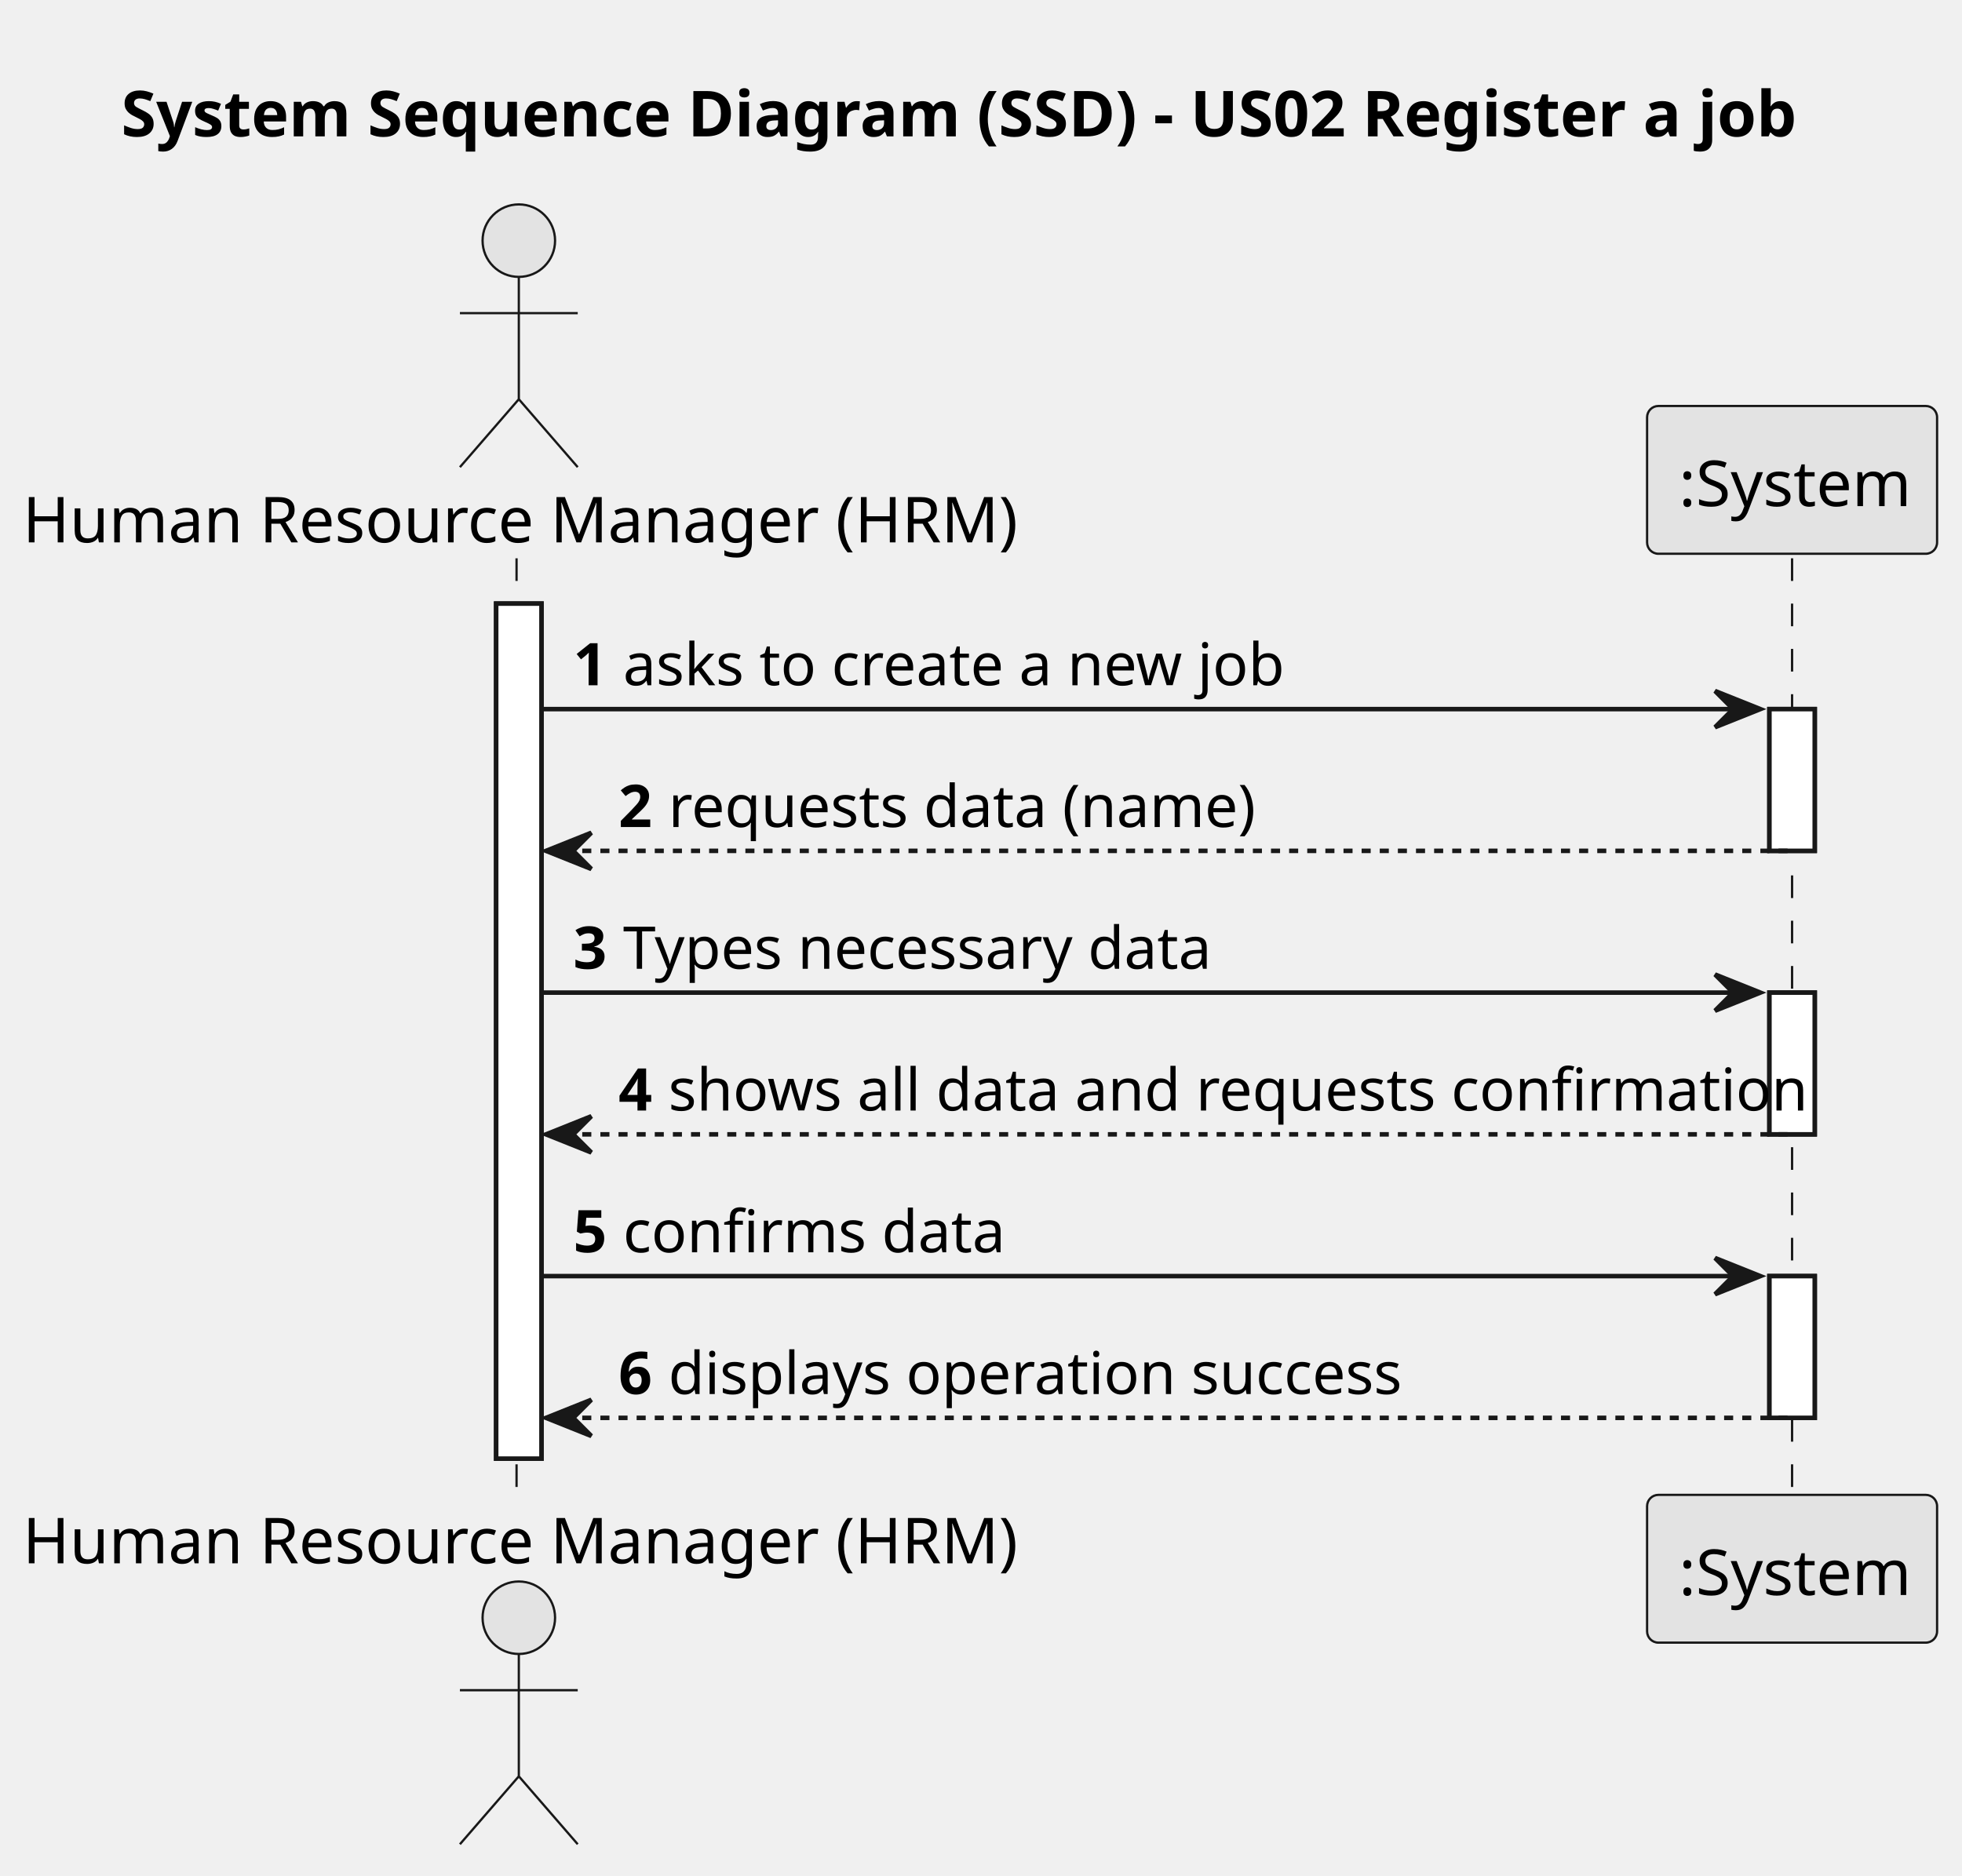
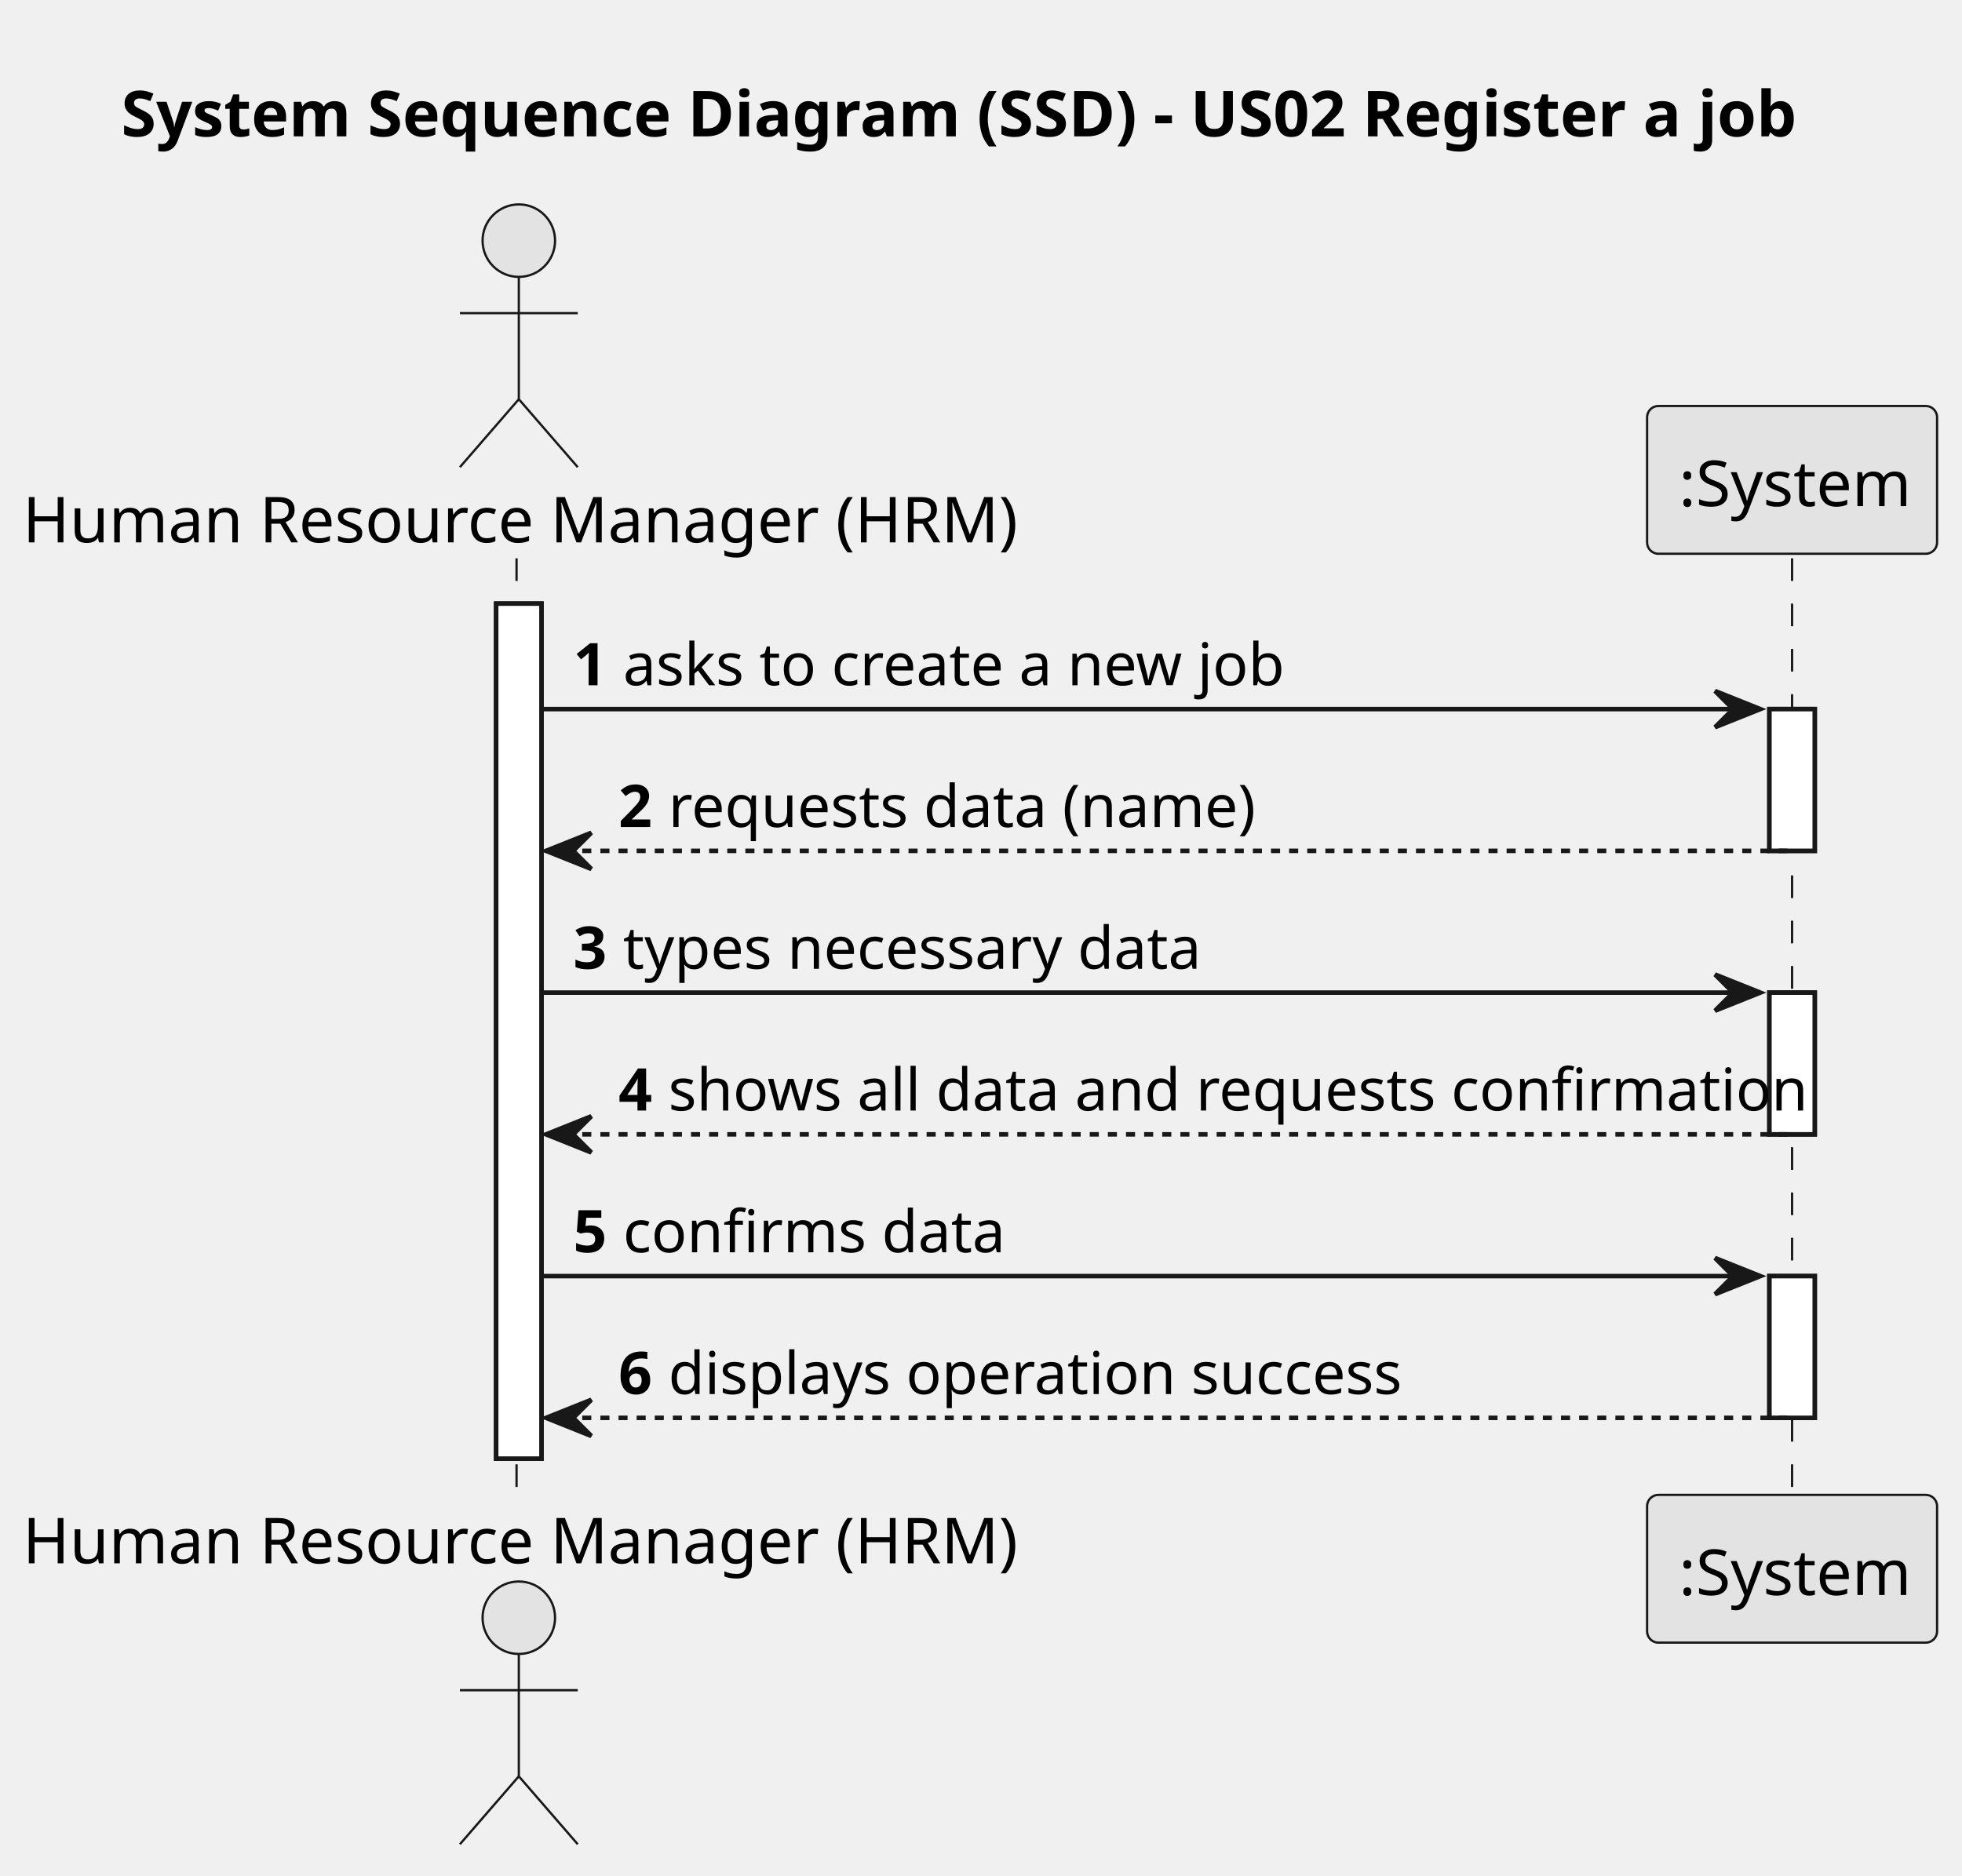
<svg xmlns="http://www.w3.org/2000/svg" contentStyleType="text/css" height="414px" preserveAspectRatio="none" style="width:433px;height:414px;background:#FFFFFF;" version="1.1" viewBox="0 0 433 414" width="433px" zoomAndPan="magnify">
  <defs />
  <g>
    <text fill="#000000" font-family="sans-serif" font-size="14" font-weight="bold" lengthAdjust="spacing" textLength="378" x="26.75" y="30.107">System Sequence Diagram (SSD) - US02 Register a job</text>
    <rect fill="#FFFFFF" height="188.746" style="stroke:#181818;stroke-width:1.0;" width="10" x="109.5" y="133.242" />
    <rect fill="#FFFFFF" height="31.291" style="stroke:#181818;stroke-width:1.0;" width="10" x="390.5" y="156.533" />
    <rect fill="#FFFFFF" height="31.291" style="stroke:#181818;stroke-width:1.0;" width="10" x="390.5" y="219.115" />
    <rect fill="#FFFFFF" height="31.291" style="stroke:#181818;stroke-width:1.0;" width="10" x="390.5" y="281.697" />
    <line style="stroke:#181818;stroke-width:0.5;stroke-dasharray:5.0,5.0;" x1="114" x2="114" y1="123.242" y2="330.988" />
    <line style="stroke:#181818;stroke-width:0.5;stroke-dasharray:5.0,5.0;" x1="395.5" x2="395.5" y1="123.242" y2="330.988" />
    <text fill="#000000" font-family="sans-serif" font-size="14" lengthAdjust="spacing" textLength="213" x="5" y="119.728">Human Resource Manager (HRM)</text>
    <ellipse cx="114.5" cy="53.121" fill="#E3E3E3" rx="8" ry="8" style="stroke:#181818;stroke-width:0.5;" />
    <path d="M114.5,61.121 L114.5,88.121 M101.5,69.121 L127.5,69.121 M114.5,88.121 L101.5,103.121 M114.5,88.121 L127.5,103.121 " fill="none" style="stroke:#181818;stroke-width:0.5;" />
    <text fill="#000000" font-family="sans-serif" font-size="14" lengthAdjust="spacing" textLength="213" x="5" y="345.096">Human Resource Manager (HRM)</text>
    <ellipse cx="114.5" cy="357.109" fill="#E3E3E3" rx="8" ry="8" style="stroke:#181818;stroke-width:0.5;" />
    <path d="M114.5,365.109 L114.5,392.109 M101.5,373.109 L127.5,373.109 M114.5,392.109 L101.5,407.109 M114.5,392.109 L127.5,407.109 " fill="none" style="stroke:#181818;stroke-width:0.5;" />
    <rect fill="#E3E3E3" height="32.621" rx="2.5" ry="2.5" style="stroke:#181818;stroke-width:0.5;" width="64" x="363.5" y="89.621" />
    <text fill="#000000" font-family="sans-serif" font-size="14" lengthAdjust="spacing" textLength="50" x="370.5" y="111.728">:System</text>
    <rect fill="#E3E3E3" height="32.621" rx="2.5" ry="2.5" style="stroke:#181818;stroke-width:0.5;" width="64" x="363.5" y="329.988" />
    <text fill="#000000" font-family="sans-serif" font-size="14" lengthAdjust="spacing" textLength="50" x="370.5" y="352.096">:System</text>
    <rect fill="#FFFFFF" height="188.746" style="stroke:#181818;stroke-width:1.0;" width="10" x="109.5" y="133.242" />
    <rect fill="#FFFFFF" height="31.291" style="stroke:#181818;stroke-width:1.0;" width="10" x="390.5" y="156.533" />
    <rect fill="#FFFFFF" height="31.291" style="stroke:#181818;stroke-width:1.0;" width="10" x="390.5" y="219.115" />
    <rect fill="#FFFFFF" height="31.291" style="stroke:#181818;stroke-width:1.0;" width="10" x="390.5" y="281.697" />
    <polygon fill="#181818" points="378.5,152.533,388.5,156.533,378.5,160.533,382.5,156.533" style="stroke:#181818;stroke-width:1.0;" />
    <line style="stroke:#181818;stroke-width:1.0;" x1="119.5" x2="384.5" y1="156.533" y2="156.533" />
    <text fill="#000000" font-family="sans-serif" font-size="13" font-weight="bold" lengthAdjust="spacing" textLength="7" x="126.5" y="151.27">1</text>
    <text fill="#000000" font-family="sans-serif" font-size="13" lengthAdjust="spacing" textLength="142" x="137.5" y="151.27">asks to create a new job</text>
    <polygon fill="#181818" points="130.5,183.824,120.5,187.824,130.5,191.824,126.5,187.824" style="stroke:#181818;stroke-width:1.0;" />
    <line style="stroke:#181818;stroke-width:1.0;stroke-dasharray:2.0,2.0;" x1="124.5" x2="394.5" y1="187.824" y2="187.824" />
    <text fill="#000000" font-family="sans-serif" font-size="13" font-weight="bold" lengthAdjust="spacing" textLength="7" x="136.5" y="182.561">2</text>
    <text fill="#000000" font-family="sans-serif" font-size="13" lengthAdjust="spacing" textLength="123" x="147.5" y="182.561">requests data (name)</text>
    <polygon fill="#181818" points="378.5,215.115,388.5,219.115,378.5,223.115,382.5,219.115" style="stroke:#181818;stroke-width:1.0;" />
    <line style="stroke:#181818;stroke-width:1.0;" x1="119.5" x2="384.5" y1="219.115" y2="219.115" />
    <text fill="#000000" font-family="sans-serif" font-size="13" font-weight="bold" lengthAdjust="spacing" textLength="7" x="126.5" y="213.852">3</text>
-     <text fill="#000000" font-family="sans-serif" font-size="13" lengthAdjust="spacing" textLength="128" x="137.5" y="213.852">Types necessary data</text>
+     <text fill="#000000" font-family="sans-serif" font-size="13" lengthAdjust="spacing" textLength="125" x="137.5" y="213.852">types necessary data</text>
    <polygon fill="#181818" points="130.5,246.406,120.5,250.406,130.5,254.406,126.5,250.406" style="stroke:#181818;stroke-width:1.0;" />
    <line style="stroke:#181818;stroke-width:1.0;stroke-dasharray:2.0,2.0;" x1="124.5" x2="394.5" y1="250.406" y2="250.406" />
    <text fill="#000000" font-family="sans-serif" font-size="13" font-weight="bold" lengthAdjust="spacing" textLength="7" x="136.5" y="245.144">4</text>
    <text fill="#000000" font-family="sans-serif" font-size="13" lengthAdjust="spacing" textLength="236" x="147.5" y="245.144">shows all data and requests confirmation</text>
    <polygon fill="#181818" points="378.5,277.697,388.5,281.697,378.5,285.697,382.5,281.697" style="stroke:#181818;stroke-width:1.0;" />
    <line style="stroke:#181818;stroke-width:1.0;" x1="119.5" x2="384.5" y1="281.697" y2="281.697" />
    <text fill="#000000" font-family="sans-serif" font-size="13" font-weight="bold" lengthAdjust="spacing" textLength="7" x="126.5" y="276.435">5</text>
    <text fill="#000000" font-family="sans-serif" font-size="13" lengthAdjust="spacing" textLength="78" x="137.5" y="276.435">confirms data</text>
    <polygon fill="#181818" points="130.5,308.988,120.5,312.988,130.5,316.988,126.5,312.988" style="stroke:#181818;stroke-width:1.0;" />
    <line style="stroke:#181818;stroke-width:1.0;stroke-dasharray:2.0,2.0;" x1="124.5" x2="394.5" y1="312.988" y2="312.988" />
    <text fill="#000000" font-family="sans-serif" font-size="13" font-weight="bold" lengthAdjust="spacing" textLength="7" x="136.5" y="307.726">6</text>
    <text fill="#000000" font-family="sans-serif" font-size="13" lengthAdjust="spacing" textLength="158" x="147.5" y="307.726">displays operation success</text>
  </g>
</svg>
